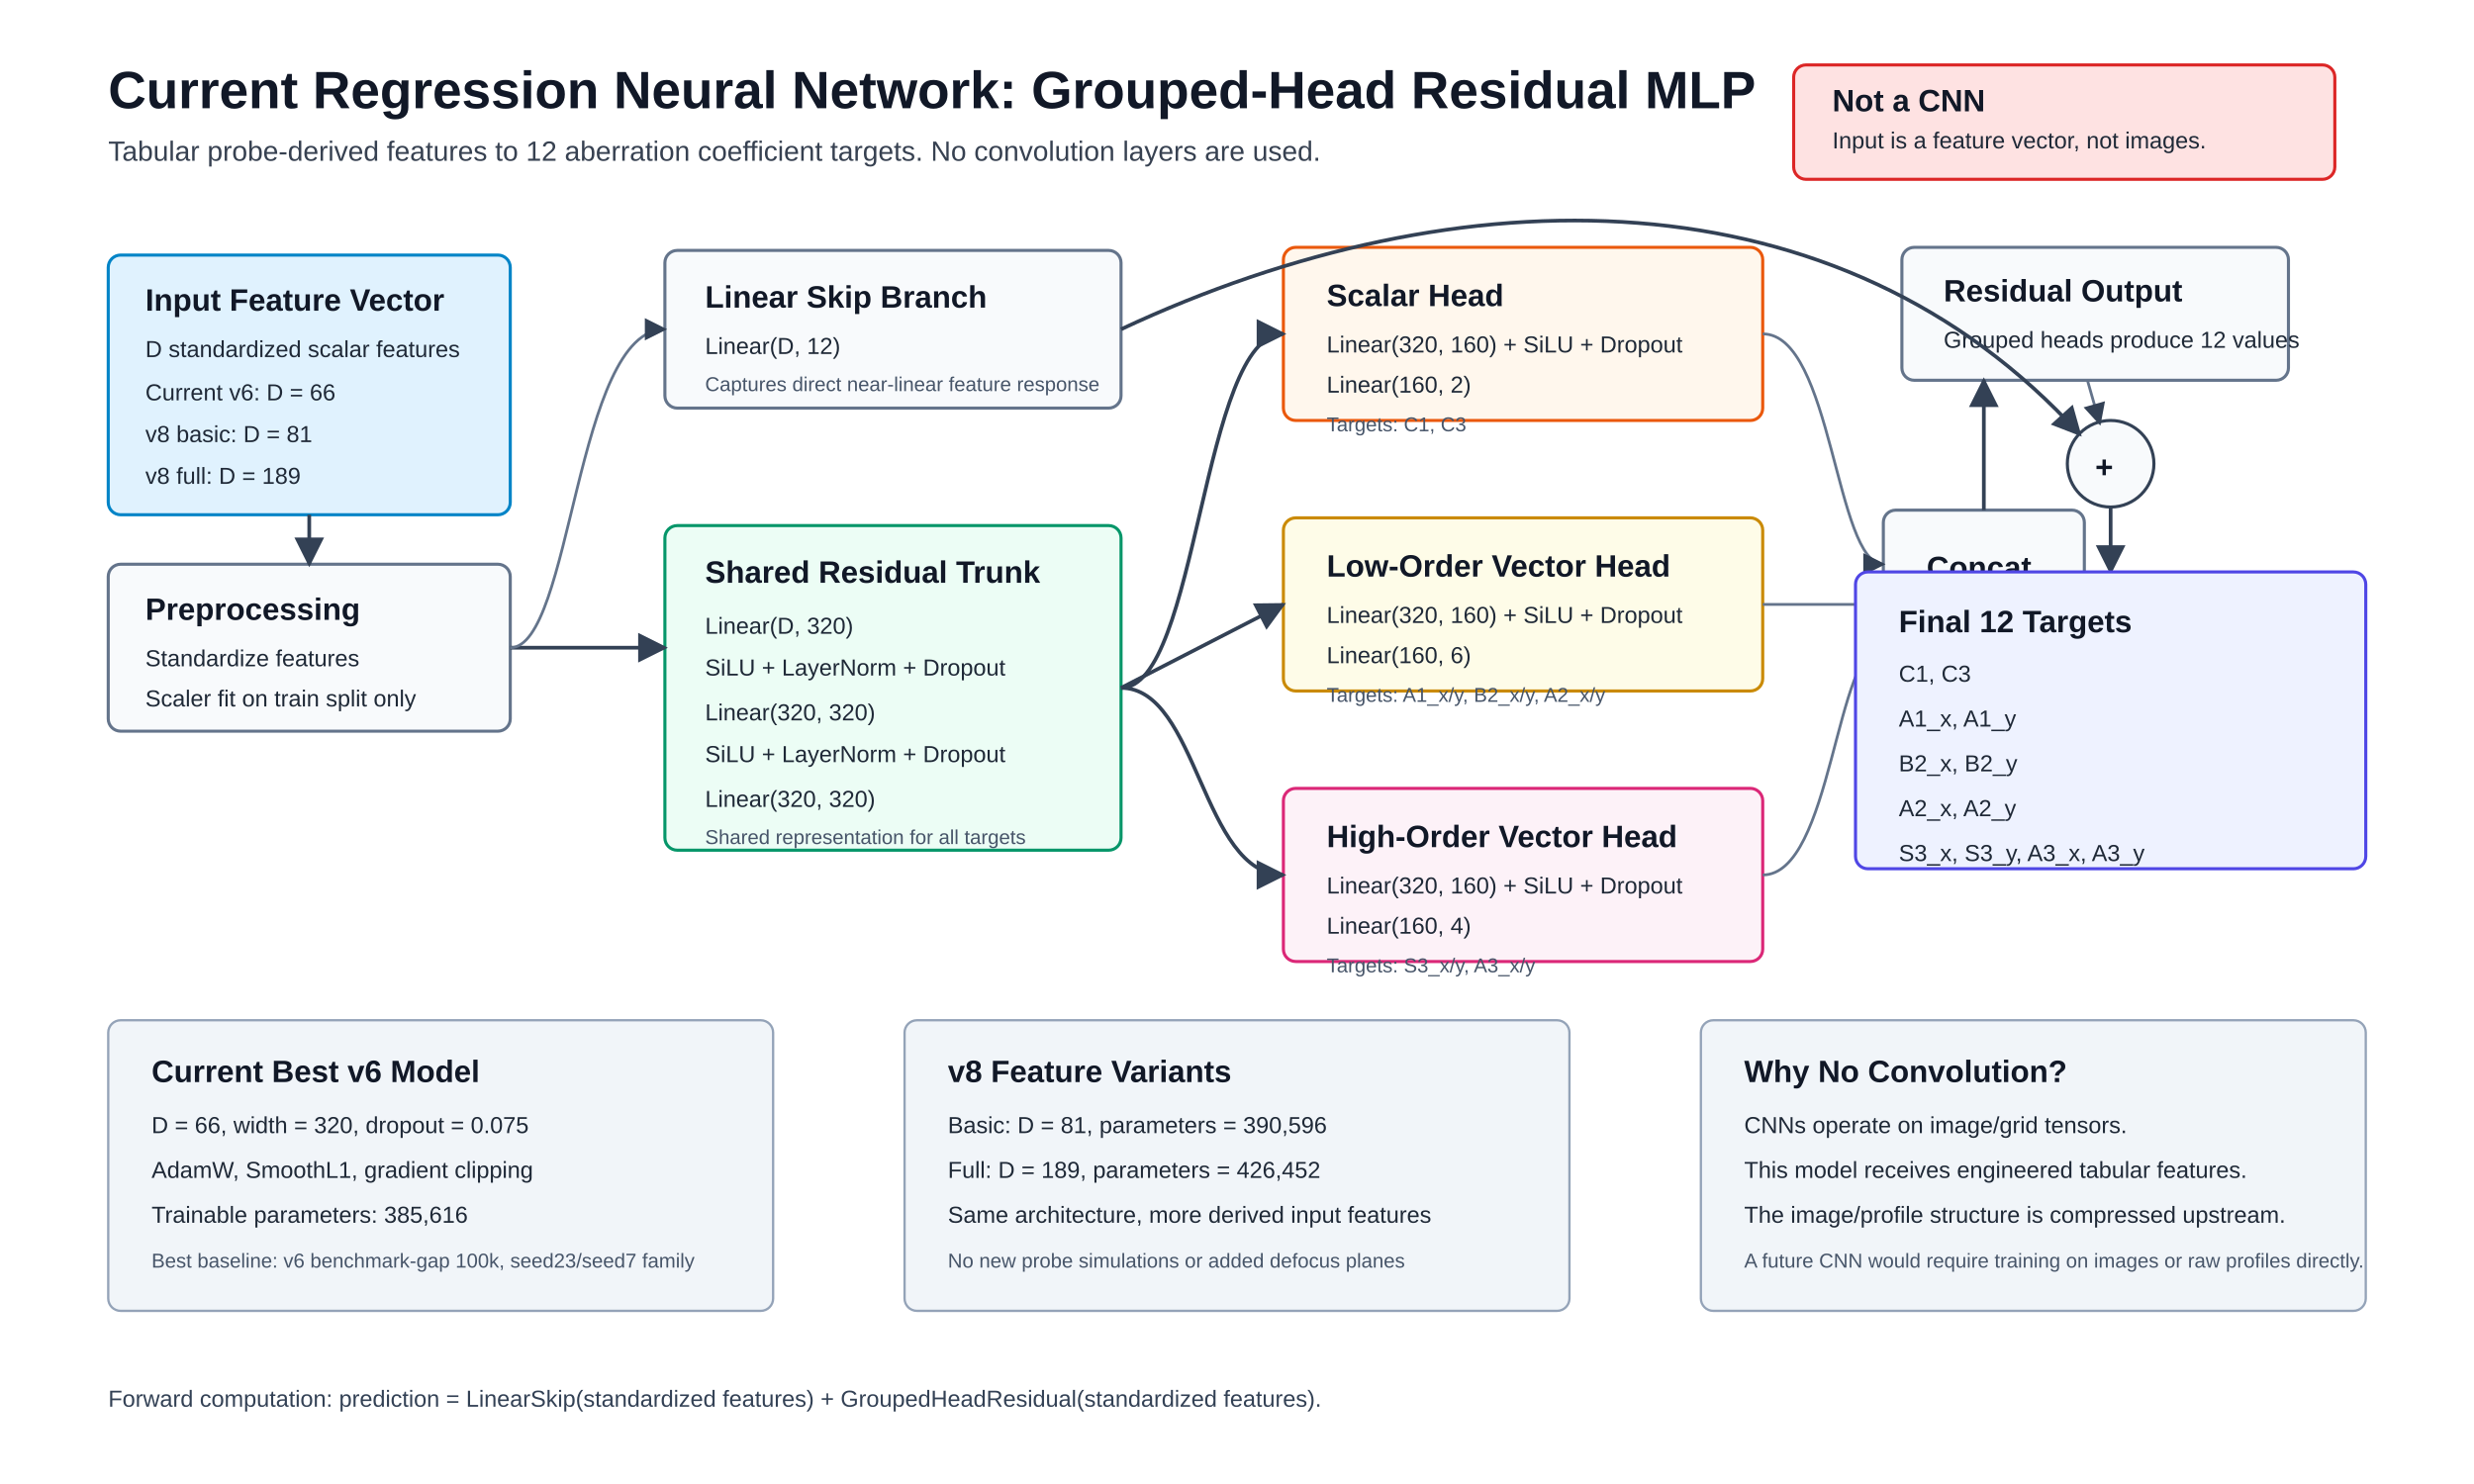
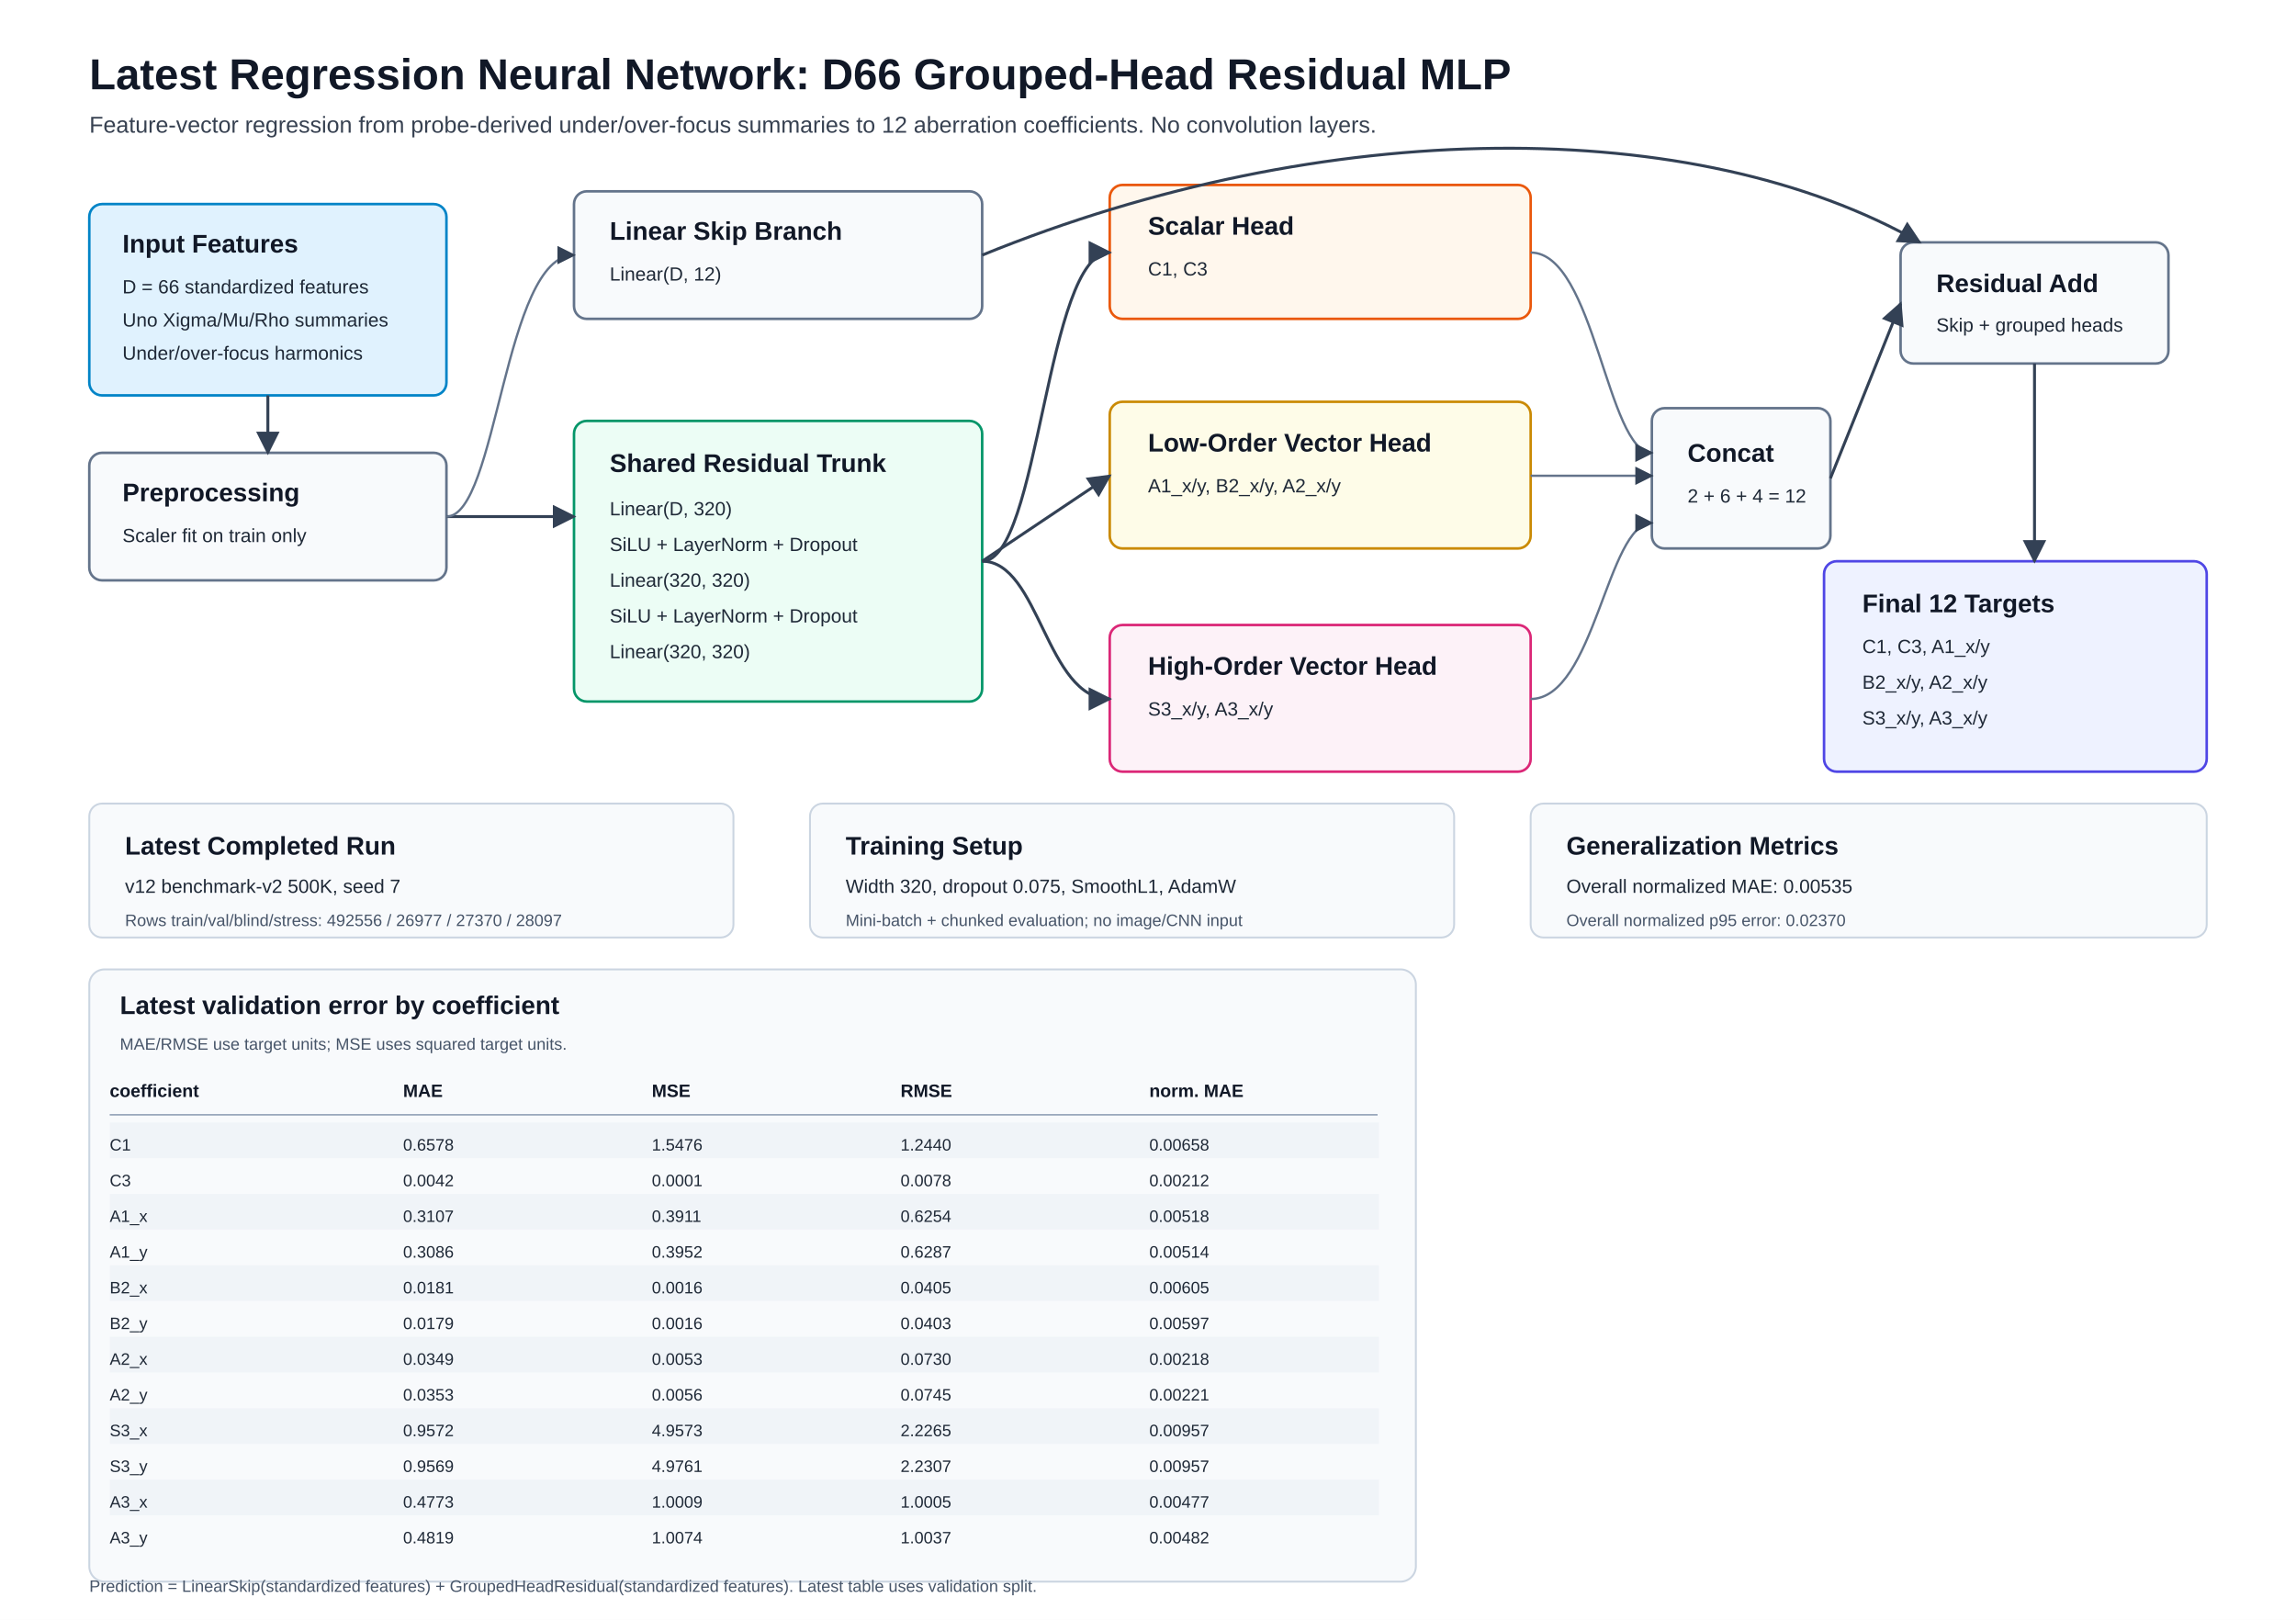
- <svg xmlns="http://www.w3.org/2000/svg" width="1600" height="960" viewBox="0 0 1600 960" role="img" aria-labelledby="title desc">
+ <svg xmlns="http://www.w3.org/2000/svg" width="1800" height="1270" viewBox="0 0 1800 1270" role="img" aria-labelledby="title desc">
  <defs>
    <marker id="arrow" viewBox="0 0 10 10" refX="9" refY="5" markerWidth="8" markerHeight="8" orient="auto-start-reverse">
      <path d="M 0 0 L 10 5 L 0 10 z" fill="#334155" />
    </marker>
    <style>
-       .title { font-family: Arial, Helvetica, sans-serif; font-size: 34px; font-weight: 700; fill: #111827; }
-       .subtitle { font-family: Arial, Helvetica, sans-serif; font-size: 18px; fill: #374151; }
-       .box-title { font-family: Arial, Helvetica, sans-serif; font-size: 20px; font-weight: 700; fill: #111827; }
-       .box-text { font-family: Arial, Helvetica, sans-serif; font-size: 15px; fill: #1f2937; }
-       .small { font-family: Arial, Helvetica, sans-serif; font-size: 13px; fill: #475569; }
-       .note { font-family: Arial, Helvetica, sans-serif; font-size: 15px; fill: #334155; }
-       .chip { font-family: Arial, Helvetica, sans-serif; font-size: 14px; font-weight: 700; fill: #0f172a; }
-       .arrow { stroke: #334155; stroke-width: 2.4; fill: none; marker-end: url(#arrow); }
-       .thin-arrow { stroke: #64748b; stroke-width: 1.8; fill: none; marker-end: url(#arrow); }
-       .join { stroke: #475569; stroke-width: 2.2; fill: none; }
-       .input { fill: #e0f2fe; stroke: #0284c7; stroke-width: 2; }
-       .process { fill: #f8fafc; stroke: #64748b; stroke-width: 2; }
-       .trunk { fill: #ecfdf5; stroke: #059669; stroke-width: 2; }
-       .head-scalar { fill: #fff7ed; stroke: #ea580c; stroke-width: 2; }
-       .head-low { fill: #fefce8; stroke: #ca8a04; stroke-width: 2; }
-       .head-high { fill: #fdf2f8; stroke: #db2777; stroke-width: 2; }
-       .output { fill: #eef2ff; stroke: #4f46e5; stroke-width: 2; }
-       .warning { fill: #fee2e2; stroke: #dc2626; stroke-width: 2; }
-       .meta { fill: #f1f5f9; stroke: #94a3b8; stroke-width: 1.5; }
-     </style>
+ .title { font-family: Arial, Helvetica, sans-serif; font-size: 34px; font-weight: 700; fill: #111827; }
+ .subtitle { font-family: Arial, Helvetica, sans-serif; font-size: 18px; fill: #374151; }
+ .box-title { font-family: Arial, Helvetica, sans-serif; font-size: 20px; font-weight: 700; fill: #111827; }
+ .body { font-family: Arial, Helvetica, sans-serif; font-size: 15px; fill: #1f2937; }
+ .small { font-family: Arial, Helvetica, sans-serif; font-size: 13px; fill: #475569; }
+ .table-head { font-family: Arial, Helvetica, sans-serif; font-size: 14px; font-weight: 700; fill: #111827; }
+ .table-cell { font-family: Arial, Helvetica, sans-serif; font-size: 13px; fill: #1f2937; }
+ .arrow { stroke: #334155; stroke-width: 2.3; fill: none; marker-end: url(#arrow); }
+ .thin-arrow { stroke: #64748b; stroke-width: 1.8; fill: none; marker-end: url(#arrow); }
+ .rule { stroke: #94a3b8; stroke-width: 1.2; }
+ .input { fill: #e0f2fe; stroke: #0284c7; stroke-width: 2; }
+ .process { fill: #f8fafc; stroke: #64748b; stroke-width: 2; }
+ .trunk { fill: #ecfdf5; stroke: #059669; stroke-width: 2; }
+ .head-scalar { fill: #fff7ed; stroke: #ea580c; stroke-width: 2; }
+ .head-low { fill: #fefce8; stroke: #ca8a04; stroke-width: 2; }
+ .head-high { fill: #fdf2f8; stroke: #db2777; stroke-width: 2; }
+ .output { fill: #eef2ff; stroke: #4f46e5; stroke-width: 2; }
+ .warning { fill: #fee2e2; stroke: #dc2626; stroke-width: 2; }
+ .panel { fill: #f8fafc; stroke: #cbd5e1; stroke-width: 1.5; }
+ .stripe { fill: #eef2f7; opacity: 0.75; }
+ </style>
  </defs>
-   <rect x="0" y="0" width="1600" height="960" fill="#ffffff" />
-   <text x="70" y="70" class="title">Current Regression Neural Network: Grouped-Head Residual MLP</text>
-   <text x="70" y="104" class="subtitle">Tabular probe-derived features to 12 aberration coefficient targets. No convolution layers are used.</text>
-   <rect x="1160" y="42" width="350" height="74" rx="8" class="warning" />
-   <text x="1185" y="72" class="box-title">Not a CNN</text>
-   <text x="1185" y="96" class="box-text">Input is a feature vector, not images.</text>
-   <rect x="70" y="165" width="260" height="168" rx="8" class="input" />
-   <text x="94" y="201" class="box-title">Input Feature Vector</text>
-   <text x="94" y="231" class="box-text">D standardized scalar features</text>
-   <text x="94" y="259" class="box-text">Current v6: D = 66</text>
-   <text x="94" y="286" class="box-text">v8 basic: D = 81</text>
-   <text x="94" y="313" class="box-text">v8 full: D = 189</text>
-   <rect x="70" y="365" width="260" height="108" rx="8" class="process" />
-   <text x="94" y="401" class="box-title">Preprocessing</text>
-   <text x="94" y="431" class="box-text">Standardize features</text>
-   <text x="94" y="457" class="box-text">Scaler fit on train split only</text>
-   <line x1="200" y1="333" x2="200" y2="365" class="arrow" />
-   <rect x="430" y="162" width="295" height="102" rx="8" class="process" />
-   <text x="456" y="199" class="box-title">Linear Skip Branch</text>
-   <text x="456" y="229" class="box-text">Linear(D, 12)</text>
-   <text x="456" y="253" class="small">Captures direct near-linear feature response</text>
-   <rect x="430" y="340" width="295" height="210" rx="8" class="trunk" />
-   <text x="456" y="377" class="box-title">Shared Residual Trunk</text>
-   <text x="456" y="410" class="box-text">Linear(D, 320)</text>
-   <text x="456" y="437" class="box-text">SiLU + LayerNorm + Dropout</text>
-   <text x="456" y="466" class="box-text">Linear(320, 320)</text>
-   <text x="456" y="493" class="box-text">SiLU + LayerNorm + Dropout</text>
-   <text x="456" y="522" class="box-text">Linear(320, 320)</text>
-   <text x="456" y="546" class="small">Shared representation for all targets</text>
-   <line x1="330" y1="419" x2="430" y2="419" class="arrow" />
-   <path d="M 330 419 C 370 419, 372 213, 430 213" class="thin-arrow" />
-   <rect x="830" y="160" width="310" height="112" rx="8" class="head-scalar" />
-   <text x="858" y="198" class="box-title">Scalar Head</text>
-   <text x="858" y="228" class="box-text">Linear(320, 160) + SiLU + Dropout</text>
-   <text x="858" y="254" class="box-text">Linear(160, 2)</text>
-   <text x="858" y="279" class="small">Targets: C1, C3</text>
-   <rect x="830" y="335" width="310" height="112" rx="8" class="head-low" />
-   <text x="858" y="373" class="box-title">Low-Order Vector Head</text>
-   <text x="858" y="403" class="box-text">Linear(320, 160) + SiLU + Dropout</text>
-   <text x="858" y="429" class="box-text">Linear(160, 6)</text>
-   <text x="858" y="454" class="small">Targets: A1_x/y, B2_x/y, A2_x/y</text>
-   <rect x="830" y="510" width="310" height="112" rx="8" class="head-high" />
-   <text x="858" y="548" class="box-title">High-Order Vector Head</text>
-   <text x="858" y="578" class="box-text">Linear(320, 160) + SiLU + Dropout</text>
-   <text x="858" y="604" class="box-text">Linear(160, 4)</text>
-   <text x="858" y="629" class="small">Targets: S3_x/y, A3_x/y</text>
-   <path d="M 725 445 C 775 445, 777 216, 830 216" class="arrow" />
-   <line x1="725" y1="445" x2="830" y2="391" class="arrow" />
-   <path d="M 725 445 C 775 445, 777 566, 830 566" class="arrow" />
-   <rect x="1218" y="330" width="130" height="118" rx="8" class="process" />
-   <text x="1246" y="374" class="box-title">Concat</text>
-   <text x="1246" y="404" class="box-text">2 + 6 + 4</text>
-   <text x="1246" y="430" class="box-text">= 12</text>
-   <path d="M 1140 216 C 1185 216, 1187 365, 1218 365" class="thin-arrow" />
-   <line x1="1140" y1="391" x2="1218" y2="391" class="thin-arrow" />
-   <path d="M 1140 566 C 1185 566, 1187 417, 1218 417" class="thin-arrow" />
-   <rect x="1230" y="160" width="250" height="86" rx="8" class="process" />
-   <text x="1257" y="195" class="box-title">Residual Output</text>
-   <text x="1257" y="225" class="box-text">Grouped heads produce 12 values</text>
-   <line x1="1283" y1="330" x2="1283" y2="246" class="arrow" />
-   <circle cx="1365" cy="300" r="28" fill="#f8fafc" stroke="#334155" stroke-width="2" />
-   <text x="1355" y="309" class="box-title">+</text>
-   <path d="M 725 213 C 945 110, 1190 110, 1345 281" class="arrow" />
-   <line x1="1350" y1="246" x2="1358" y2="274" class="thin-arrow" />
-   <line x1="1365" y1="328" x2="1365" y2="370" class="arrow" />
-   <rect x="1200" y="370" width="330" height="192" rx="8" class="output" />
-   <text x="1228" y="409" class="box-title">Final 12 Targets</text>
-   <text x="1228" y="441" class="box-text">C1, C3</text>
-   <text x="1228" y="470" class="box-text">A1_x, A1_y</text>
-   <text x="1228" y="499" class="box-text">B2_x, B2_y</text>
-   <text x="1228" y="528" class="box-text">A2_x, A2_y</text>
-   <text x="1228" y="557" class="box-text">S3_x, S3_y, A3_x, A3_y</text>
-   <rect x="70" y="660" width="430" height="188" rx="8" class="meta" />
-   <text x="98" y="700" class="box-title">Current Best v6 Model</text>
-   <text x="98" y="733" class="box-text">D = 66, width = 320, dropout = 0.075</text>
-   <text x="98" y="762" class="box-text">AdamW, SmoothL1, gradient clipping</text>
-   <text x="98" y="791" class="box-text">Trainable parameters: 385,616</text>
-   <text x="98" y="820" class="small">Best baseline: v6 benchmark-gap 100k, seed23/seed7 family</text>
-   <rect x="585" y="660" width="430" height="188" rx="8" class="meta" />
-   <text x="613" y="700" class="box-title">v8 Feature Variants</text>
-   <text x="613" y="733" class="box-text">Basic: D = 81, parameters = 390,596</text>
-   <text x="613" y="762" class="box-text">Full: D = 189, parameters = 426,452</text>
-   <text x="613" y="791" class="box-text">Same architecture, more derived input features</text>
-   <text x="613" y="820" class="small">No new probe simulations or added defocus planes</text>
-   <rect x="1100" y="660" width="430" height="188" rx="8" class="meta" />
-   <text x="1128" y="700" class="box-title">Why No Convolution?</text>
-   <text x="1128" y="733" class="box-text">CNNs operate on image/grid tensors.</text>
-   <text x="1128" y="762" class="box-text">This model receives engineered tabular features.</text>
-   <text x="1128" y="791" class="box-text">The image/profile structure is compressed upstream.</text>
-   <text x="1128" y="820" class="small">A future CNN would require training on images or raw profiles directly.</text>
-   <text x="70" y="910" class="note">Forward computation: prediction = LinearSkip(standardized features) + GroupedHeadResidual(standardized features).</text>
+   <rect x="0" y="0" width="1800" height="1270" fill="#ffffff" />
+   <text x="70" y="70" class="title" text-anchor="start">Latest Regression Neural Network: D66 Grouped-Head Residual MLP</text>
+   <text x="70" y="104" class="subtitle" text-anchor="start">Feature-vector regression from probe-derived under/over-focus summaries to 12 aberration coefficients. No convolution layers.</text>
+   <rect x="70" y="160" width="280" height="150" rx="10" class="input" />
+   <text x="96" y="198" class="box-title" text-anchor="start">Input Features</text>
+   <text x="96" y="230" class="body" text-anchor="start">D = 66 standardized features</text>
+   <text x="96" y="256" class="body" text-anchor="start">Uno Xigma/Mu/Rho summaries</text>
+   <text x="96" y="282" class="body" text-anchor="start">Under/over-focus harmonics</text>
+   <rect x="70" y="355" width="280" height="100" rx="10" class="process" />
+   <text x="96" y="393" class="box-title" text-anchor="start">Preprocessing</text>
+   <text x="96" y="425" class="body" text-anchor="start">Scaler fit on train only</text>
+   <line x1="210" y1="310" x2="210" y2="355" class="arrow" />
+   <rect x="450" y="150" width="320" height="100" rx="10" class="process" />
+   <text x="478" y="188" class="box-title" text-anchor="start">Linear Skip Branch</text>
+   <text x="478" y="220" class="body" text-anchor="start">Linear(D, 12)</text>
+   <rect x="450" y="330" width="320" height="220" rx="10" class="trunk" />
+   <text x="478" y="370" class="box-title" text-anchor="start">Shared Residual Trunk</text>
+   <text x="478" y="404" class="body" text-anchor="start">Linear(D, 320)</text>
+   <text x="478" y="432" class="body" text-anchor="start">SiLU + LayerNorm + Dropout</text>
+   <text x="478" y="460" class="body" text-anchor="start">Linear(320, 320)</text>
+   <text x="478" y="488" class="body" text-anchor="start">SiLU + LayerNorm + Dropout</text>
+   <text x="478" y="516" class="body" text-anchor="start">Linear(320, 320)</text>
+   <line x1="350" y1="405" x2="450" y2="405" class="arrow" />
+   <path d="M 350 405 C 390 405, 395 200, 450 200" class="thin-arrow" />
+   <rect x="870" y="145" width="330" height="105" rx="10" class="head-scalar" />
+   <text x="900" y="184" class="box-title" text-anchor="start">Scalar Head</text>
+   <text x="900" y="216" class="body" text-anchor="start">C1, C3</text>
+   <rect x="870" y="315" width="330" height="115" rx="10" class="head-low" />
+   <text x="900" y="354" class="box-title" text-anchor="start">Low-Order Vector Head</text>
+   <text x="900" y="386" class="body" text-anchor="start">A1_x/y, B2_x/y, A2_x/y</text>
+   <rect x="870" y="490" width="330" height="115" rx="10" class="head-high" />
+   <text x="900" y="529" class="box-title" text-anchor="start">High-Order Vector Head</text>
+   <text x="900" y="561" class="body" text-anchor="start">S3_x/y, A3_x/y</text>
+   <path d="M 770 440 C 815 440, 820 198, 870 198" class="arrow" />
+   <line x1="770" y1="440" x2="870" y2="373" class="arrow" />
+   <path d="M 770 440 C 815 440, 820 548, 870 548" class="arrow" />
+   <rect x="1295" y="320" width="140" height="110" rx="10" class="process" />
+   <text x="1323" y="362" class="box-title" text-anchor="start">Concat</text>
+   <text x="1323" y="394" class="body" text-anchor="start">2 + 6 + 4 = 12</text>
+   <path d="M 1200 198 C 1250 198, 1260 355, 1295 355" class="thin-arrow" />
+   <line x1="1200" y1="373" x2="1295" y2="373" class="thin-arrow" />
+   <path d="M 1200 548 C 1250 548, 1260 410, 1295 410" class="thin-arrow" />
+   <rect x="1490" y="190" width="210" height="95" rx="10" class="process" />
+   <text x="1518" y="229" class="box-title" text-anchor="start">Residual Add</text>
+   <text x="1518" y="260" class="body" text-anchor="start">Skip + grouped heads</text>
+   <path d="M 770 200 C 1040 90, 1330 90, 1505 190" class="arrow" />
+   <line x1="1435" y1="375" x2="1490" y2="238" class="arrow" />
+   <rect x="1430" y="440" width="300" height="165" rx="10" class="output" />
+   <text x="1460" y="480" class="box-title" text-anchor="start">Final 12 Targets</text>
+   <text x="1460" y="512" class="body" text-anchor="start">C1, C3, A1_x/y</text>
+   <text x="1460" y="540" class="body" text-anchor="start">B2_x/y, A2_x/y</text>
+   <text x="1460" y="568" class="body" text-anchor="start">S3_x/y, A3_x/y</text>
+   <line x1="1595" y1="285" x2="1595" y2="440" class="arrow" />
+   <rect x="70" y="630" width="505" height="105" rx="10" class="panel" />
+   <text x="98" y="670" class="box-title" text-anchor="start">Latest Completed Run</text>
+   <text x="98" y="700" class="body" text-anchor="start">v12 benchmark-v2 500K, seed 7</text>
+   <text x="98" y="726" class="small" text-anchor="start">Rows train/val/blind/stress: 492556 / 26977 / 27370 / 28097</text>
+   <rect x="635" y="630" width="505" height="105" rx="10" class="panel" />
+   <text x="663" y="670" class="box-title" text-anchor="start">Training Setup</text>
+   <text x="663" y="700" class="body" text-anchor="start">Width 320, dropout 0.075, SmoothL1, AdamW</text>
+   <text x="663" y="726" class="small" text-anchor="start">Mini-batch + chunked evaluation; no image/CNN input</text>
+   <rect x="1200" y="630" width="530" height="105" rx="10" class="panel" />
+   <text x="1228" y="670" class="box-title" text-anchor="start">Generalization Metrics</text>
+   <text x="1228" y="700" class="body" text-anchor="start">Overall normalized MAE: 0.00535</text>
+   <text x="1228" y="726" class="small" text-anchor="start">Overall normalized p95 error: 0.02370</text>
+   <rect x="70" y="760" width="1040" height="480" rx="12" class="panel" />
+   <text x="94" y="795" class="box-title" text-anchor="start">Latest validation error by coefficient</text>
+   <text x="94" y="823" class="small" text-anchor="start">MAE/RMSE use target units; MSE uses squared target units.</text>
+   <text x="86" y="860" class="table-head" text-anchor="start">coefficient</text>
+   <text x="316" y="860" class="table-head" text-anchor="start">MAE</text>
+   <text x="511" y="860" class="table-head" text-anchor="start">MSE</text>
+   <text x="706" y="860" class="table-head" text-anchor="start">RMSE</text>
+   <text x="901" y="860" class="table-head" text-anchor="start">norm. MAE</text>
+   <line x1="86" y1="874" x2="1080" y2="874" class="rule" />
+   <rect x="86" y="880" width="995" height="28" class="stripe" />
+   <text x="86" y="902" class="table-cell" text-anchor="start">C1</text>
+   <text x="316" y="902" class="table-cell" text-anchor="start">0.6578</text>
+   <text x="511" y="902" class="table-cell" text-anchor="start">1.5476</text>
+   <text x="706" y="902" class="table-cell" text-anchor="start">1.2440</text>
+   <text x="901" y="902" class="table-cell" text-anchor="start">0.00658</text>
+   <text x="86" y="930" class="table-cell" text-anchor="start">C3</text>
+   <text x="316" y="930" class="table-cell" text-anchor="start">0.0042</text>
+   <text x="511" y="930" class="table-cell" text-anchor="start">0.0001</text>
+   <text x="706" y="930" class="table-cell" text-anchor="start">0.0078</text>
+   <text x="901" y="930" class="table-cell" text-anchor="start">0.00212</text>
+   <rect x="86" y="936" width="995" height="28" class="stripe" />
+   <text x="86" y="958" class="table-cell" text-anchor="start">A1_x</text>
+   <text x="316" y="958" class="table-cell" text-anchor="start">0.3107</text>
+   <text x="511" y="958" class="table-cell" text-anchor="start">0.3911</text>
+   <text x="706" y="958" class="table-cell" text-anchor="start">0.6254</text>
+   <text x="901" y="958" class="table-cell" text-anchor="start">0.00518</text>
+   <text x="86" y="986" class="table-cell" text-anchor="start">A1_y</text>
+   <text x="316" y="986" class="table-cell" text-anchor="start">0.3086</text>
+   <text x="511" y="986" class="table-cell" text-anchor="start">0.3952</text>
+   <text x="706" y="986" class="table-cell" text-anchor="start">0.6287</text>
+   <text x="901" y="986" class="table-cell" text-anchor="start">0.00514</text>
+   <rect x="86" y="992" width="995" height="28" class="stripe" />
+   <text x="86" y="1014" class="table-cell" text-anchor="start">B2_x</text>
+   <text x="316" y="1014" class="table-cell" text-anchor="start">0.0181</text>
+   <text x="511" y="1014" class="table-cell" text-anchor="start">0.0016</text>
+   <text x="706" y="1014" class="table-cell" text-anchor="start">0.0405</text>
+   <text x="901" y="1014" class="table-cell" text-anchor="start">0.00605</text>
+   <text x="86" y="1042" class="table-cell" text-anchor="start">B2_y</text>
+   <text x="316" y="1042" class="table-cell" text-anchor="start">0.0179</text>
+   <text x="511" y="1042" class="table-cell" text-anchor="start">0.0016</text>
+   <text x="706" y="1042" class="table-cell" text-anchor="start">0.0403</text>
+   <text x="901" y="1042" class="table-cell" text-anchor="start">0.00597</text>
+   <rect x="86" y="1048" width="995" height="28" class="stripe" />
+   <text x="86" y="1070" class="table-cell" text-anchor="start">A2_x</text>
+   <text x="316" y="1070" class="table-cell" text-anchor="start">0.0349</text>
+   <text x="511" y="1070" class="table-cell" text-anchor="start">0.0053</text>
+   <text x="706" y="1070" class="table-cell" text-anchor="start">0.0730</text>
+   <text x="901" y="1070" class="table-cell" text-anchor="start">0.00218</text>
+   <text x="86" y="1098" class="table-cell" text-anchor="start">A2_y</text>
+   <text x="316" y="1098" class="table-cell" text-anchor="start">0.0353</text>
+   <text x="511" y="1098" class="table-cell" text-anchor="start">0.0056</text>
+   <text x="706" y="1098" class="table-cell" text-anchor="start">0.0745</text>
+   <text x="901" y="1098" class="table-cell" text-anchor="start">0.00221</text>
+   <rect x="86" y="1104" width="995" height="28" class="stripe" />
+   <text x="86" y="1126" class="table-cell" text-anchor="start">S3_x</text>
+   <text x="316" y="1126" class="table-cell" text-anchor="start">0.9572</text>
+   <text x="511" y="1126" class="table-cell" text-anchor="start">4.9573</text>
+   <text x="706" y="1126" class="table-cell" text-anchor="start">2.2265</text>
+   <text x="901" y="1126" class="table-cell" text-anchor="start">0.00957</text>
+   <text x="86" y="1154" class="table-cell" text-anchor="start">S3_y</text>
+   <text x="316" y="1154" class="table-cell" text-anchor="start">0.9569</text>
+   <text x="511" y="1154" class="table-cell" text-anchor="start">4.9761</text>
+   <text x="706" y="1154" class="table-cell" text-anchor="start">2.2307</text>
+   <text x="901" y="1154" class="table-cell" text-anchor="start">0.00957</text>
+   <rect x="86" y="1160" width="995" height="28" class="stripe" />
+   <text x="86" y="1182" class="table-cell" text-anchor="start">A3_x</text>
+   <text x="316" y="1182" class="table-cell" text-anchor="start">0.4773</text>
+   <text x="511" y="1182" class="table-cell" text-anchor="start">1.0009</text>
+   <text x="706" y="1182" class="table-cell" text-anchor="start">1.0005</text>
+   <text x="901" y="1182" class="table-cell" text-anchor="start">0.00477</text>
+   <text x="86" y="1210" class="table-cell" text-anchor="start">A3_y</text>
+   <text x="316" y="1210" class="table-cell" text-anchor="start">0.4819</text>
+   <text x="511" y="1210" class="table-cell" text-anchor="start">1.0074</text>
+   <text x="706" y="1210" class="table-cell" text-anchor="start">1.0037</text>
+   <text x="901" y="1210" class="table-cell" text-anchor="start">0.00482</text>
+   <text x="70" y="1248" class="small" text-anchor="start">Prediction = LinearSkip(standardized features) + GroupedHeadResidual(standardized features). Latest table uses validation split.</text>
</svg>
